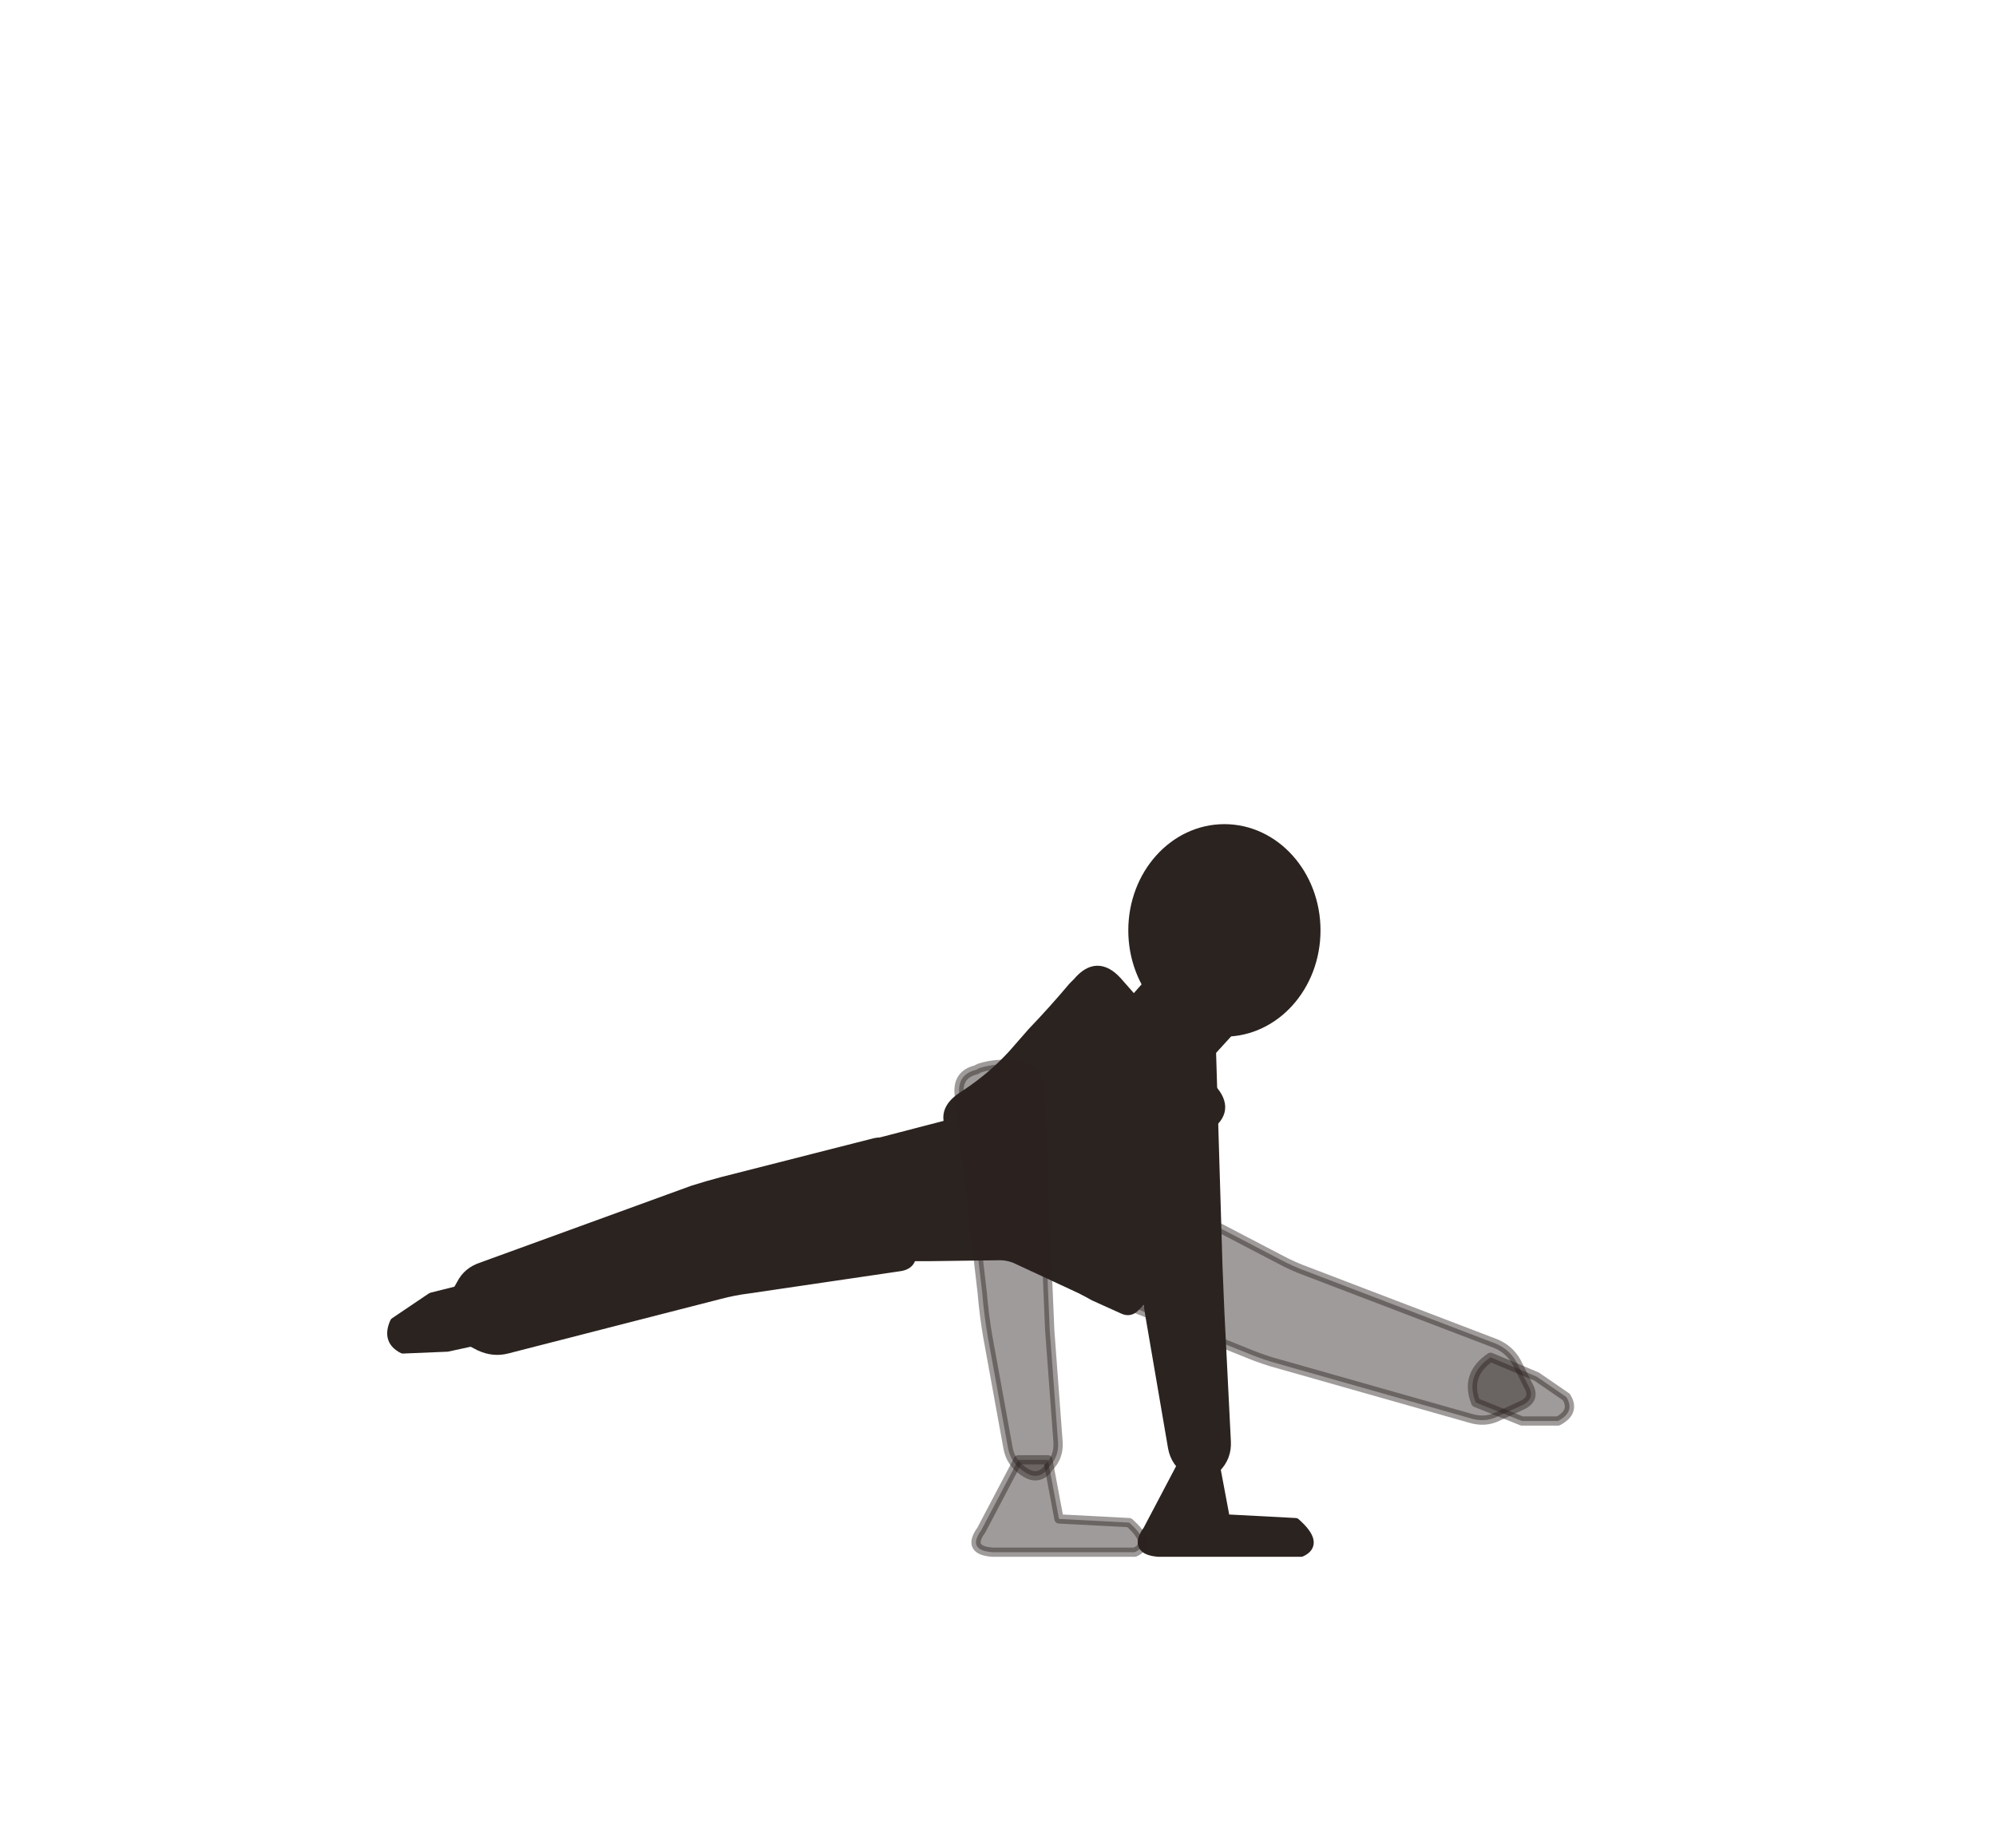
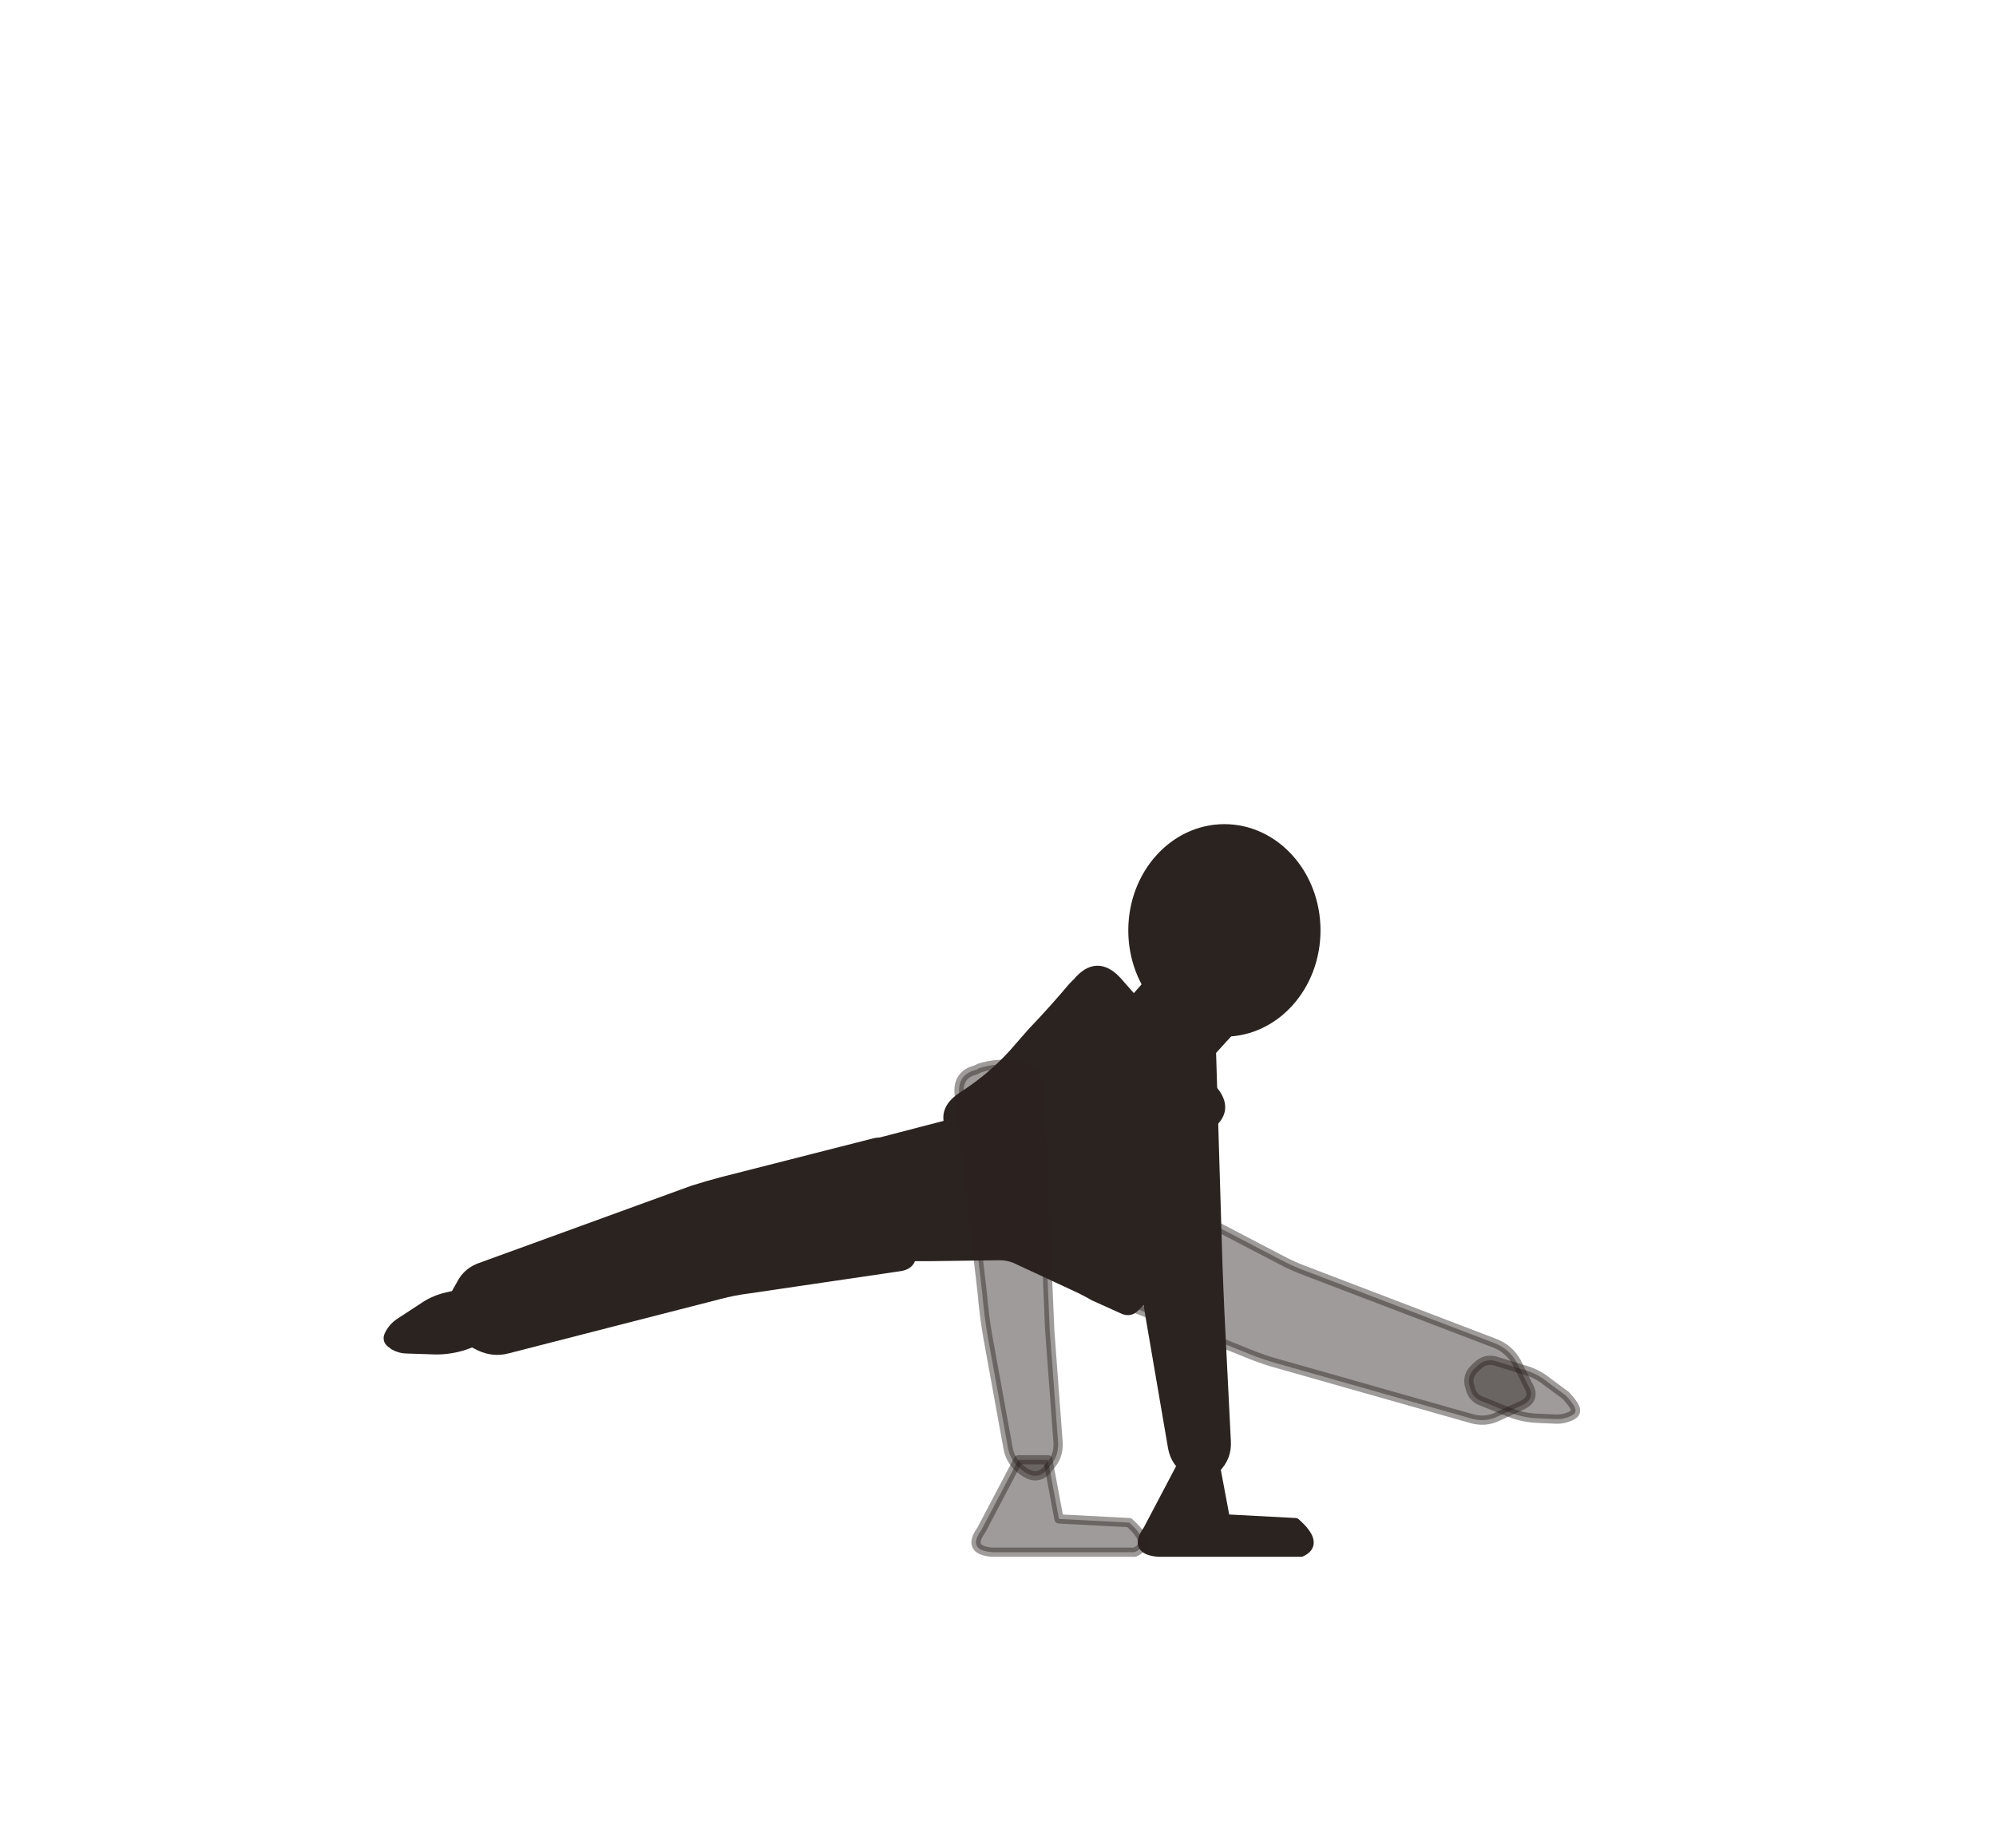
<svg xmlns="http://www.w3.org/2000/svg" viewBox="-8 0 216 200">
  <path d="M 86.6,123.7 L 70.1,127.9 Q 68.6,128.3 67,128.8 L 44.2,137.1 Q 42.6,137.6 41.9,139 L 40.2,142 Q 39.4,143.4 40.8,144.1 L 43.9,145.7 Q 45.4,146.4 46.9,146 L 69.9,140.1 Q 71.4,139.7 73,139.5 L 89.3,137.1 Q 90.9,136.9 90.6,135.3 L 88.5,124.9 Q 88.2,123.3 86.6,123.7 Z" fill="#2b2320" stroke="#2b2320" stroke-width="1" stroke-linejoin="round" />
-   <path d="M 44.7,138.9 Q 47.5,140.9 46.4,144.5 L 40.4,145.8 L 35.6,146 Q 33.8,145.1 34.7,143.1 L 38.7,140.4 Z" fill="#2b2320" stroke="#2b2320" stroke-width="1" stroke-linejoin="round" />
+   <path d="M 46.3,140 L 46.4,140.2 Q 47.2,141 47.1,142.1 L 47.1,142.6 Q 46.9,144 45.6,144.4 L 42.3,145.6 Q 40.8,146.1 39.2,146.1 L 36.1,146 Q 35.3,146 34.6,145.6 L 34.5,145.5 Q 33.8,145.1 34.1,144.5 L 34.2,144.3 Q 34.6,143.6 35.2,143.2 L 37.8,141.5 Q 39.1,140.6 40.7,140.3 L 44.3,139.5 Q 45.4,139.2 46.3,140 Z" fill="#2b2320" stroke="#2b2320" stroke-width="1" stroke-linejoin="round" />
  <path d="M 111.6,140.3 L 126.6,146.3 Q 128,146.9 129.6,147.4 L 151.1,153.5 Q 152.7,154 154.1,153.3 L 156.7,152.1 Q 158.2,151.4 157.4,150 L 156.1,147.4 Q 155.3,146 153.8,145.4 L 133.4,137.6 Q 132,137.1 130.5,136.3 L 116.7,129.1 Q 115.3,128.4 114.7,129.9 L 110.8,138.2 Q 110.1,139.7 111.6,140.3 Z" fill="#2b2320" stroke="#2b2320" stroke-width="1" stroke-linejoin="round" fill-opacity="0.45" stroke-opacity="0.45" />
-   <path d="M 151.7,151.8 Q 150.5,148.8 153.3,146.9 L 158.3,149 L 161.5,151.2 Q 162.5,152.8 160.6,153.8 L 156.7,153.8 Z" fill="#2b2320" stroke="#2b2320" stroke-width="1" stroke-linejoin="round" fill-opacity="0.45" stroke-opacity="0.45" />
+   <path d="M 151.1,150.2 L 151,149.9 Q 150.8,148.9 151.5,148.2 L 151.8,147.9 Q 152.7,147 153.8,147.3 L 156.7,148.2 Q 158.3,148.6 159.5,149.6 L 161.4,151 Q 161.9,151.5 162.3,152.1 L 162.4,152.3 Q 162.7,152.9 162.1,153.2 L 161.9,153.3 Q 161.2,153.6 160.5,153.6 L 158.2,153.5 Q 156.6,153.4 155.2,152.8 L 152.2,151.6 Q 151.3,151.2 151.1,150.2 Z" fill="#2b2320" stroke="#2b2320" stroke-width="1" stroke-linejoin="round" fill-opacity="0.45" stroke-opacity="0.45" />
  <path d="M 108.8,133 L 109.2,132.4 Q 111.4,129.9 114,128 L 116.6,126.2 Q 119.2,124.3 122,122.5 L 122.6,122 Q 125.3,120.2 123.1,117.8 L 112.9,106.2 Q 110.7,103.8 108.6,106.3 L 108.1,106.8 Q 106,109.3 103.7,111.7 L 101.6,114.1 Q 99.4,116.5 96.7,118.3 L 96.1,118.7 Q 93.4,120.5 95.5,123 L 104.5,133 Q 106.6,135.5 108.8,133 Z" fill="#2b2320" stroke="#2b2320" stroke-width="1" stroke-linejoin="round" />
  <path d="M 84.4,125.9 L 84.5,125.2 Q 84.6,124.3 85.4,124.1 L 86.1,123.9 Q 86.9,123.7 87.7,123.5 L 95.4,121.5 Q 96.2,121.3 97,121 L 97.7,120.9 Q 98.5,120.6 99.4,120.7 L 106.6,121.3 Q 107.5,121.4 108.2,121.7 L 110.7,123 Q 111.5,123.4 112.1,124 L 118.9,130.8 Q 119.3,131.2 119.4,131.8 L 119.5,131.9 Q 119.6,132.5 119.4,133 L 118.6,135.8 Q 118.3,136.6 117.8,137.3 L 116.5,139.5 Q 116,140.3 115.4,140.9 L 114.9,141.4 Q 114.3,142.1 113.5,141.7 L 110.4,140.3 Q 109.7,139.9 108.9,139.5 L 101.8,136.2 Q 101,135.9 100.2,135.9 L 92.7,136 Q 91.9,136 91,136 L 87.5,136 Q 86.9,136 86.5,135.7 L 86.4,135.6 Q 85.9,135.2 85.8,134.6 L 84.8,131.9 Q 84.6,131.1 84.5,130.2 L 84.3,127.6 Q 84.3,126.8 84.4,125.9 Z" fill="#2b2320" stroke="#2b2320" stroke-width="1" stroke-linejoin="round" />
  <path d="M 113.3,114.6 L 115.9,138 Q 116.1,140.4 116.5,142.7 L 118.9,156.7 Q 119.2,158.3 120.6,159.2 L 120.9,159.4 Q 122.3,160.4 123.4,159.2 L 123.6,158.9 Q 124.8,157.7 124.7,156 L 124,142 Q 123.9,139.6 123.8,137.2 L 123.1,113.9 Q 123,111.6 120.7,111.3 L 120.2,111.2 Q 117.9,110.9 115.7,111.6 L 115.2,111.7 Q 113,112.4 113.3,114.6 Z" fill="#2b2320" stroke="#2b2320" stroke-width="1" stroke-linejoin="round" />
  <path d="M 120.2,158 L 116.2,165.6 Q 114.6,167.8 117.4,168 L 123.6,168 L 132.8,168 Q 134.8,167.1 132.2,164.8 L 124.6,164.4 L 123.4,158 Z" fill="#2b2320" stroke="#2b2320" stroke-width="1" stroke-linejoin="round" />
  <path d="M 95.8,118.4 L 98.3,140 Q 98.5,142.4 98.9,144.7 L 101.1,156.8 Q 101.4,158.3 102.7,159.2 L 103,159.4 Q 104.3,160.2 105.3,159.1 L 105.5,158.8 Q 106.6,157.7 106.5,156.1 L 105.6,144 Q 105.5,141.6 105.4,139.3 L 104.5,117.7 Q 104.4,115.7 102.4,115.4 L 101.9,115.3 Q 99.9,115 98,115.6 L 97.6,115.8 Q 95.6,116.3 95.8,118.4 Z" fill="#2b2320" stroke="#2b2320" stroke-width="1" stroke-linejoin="round" fill-opacity="0.45" stroke-opacity="0.45" />
  <path d="M 102.2,158 L 98.2,165.6 Q 96.6,167.8 99.4,168 L 105.6,168 L 114.8,168 Q 116.8,167.1 114.2,164.8 L 106.6,164.4 L 105.4,158 Z" fill="#2b2320" stroke="#2b2320" stroke-width="1" stroke-linejoin="round" fill-opacity="0.45" stroke-opacity="0.45" />
  <path d="M 121.7,115.3 L 124.8,111.9 A 5 5 0 0 0 117.3,105.3 L 114.3,108.7 A 5 5 0 0 0 121.7,115.3 Z" fill="#2b2320" stroke="#2b2320" stroke-width="1" stroke-linejoin="round" />
  <ellipse cx="124.5" cy="100.7" rx="9.9" ry="11" fill="#2b2320" stroke="#2b2320" stroke-width="1" stroke-linejoin="round" />
</svg>
